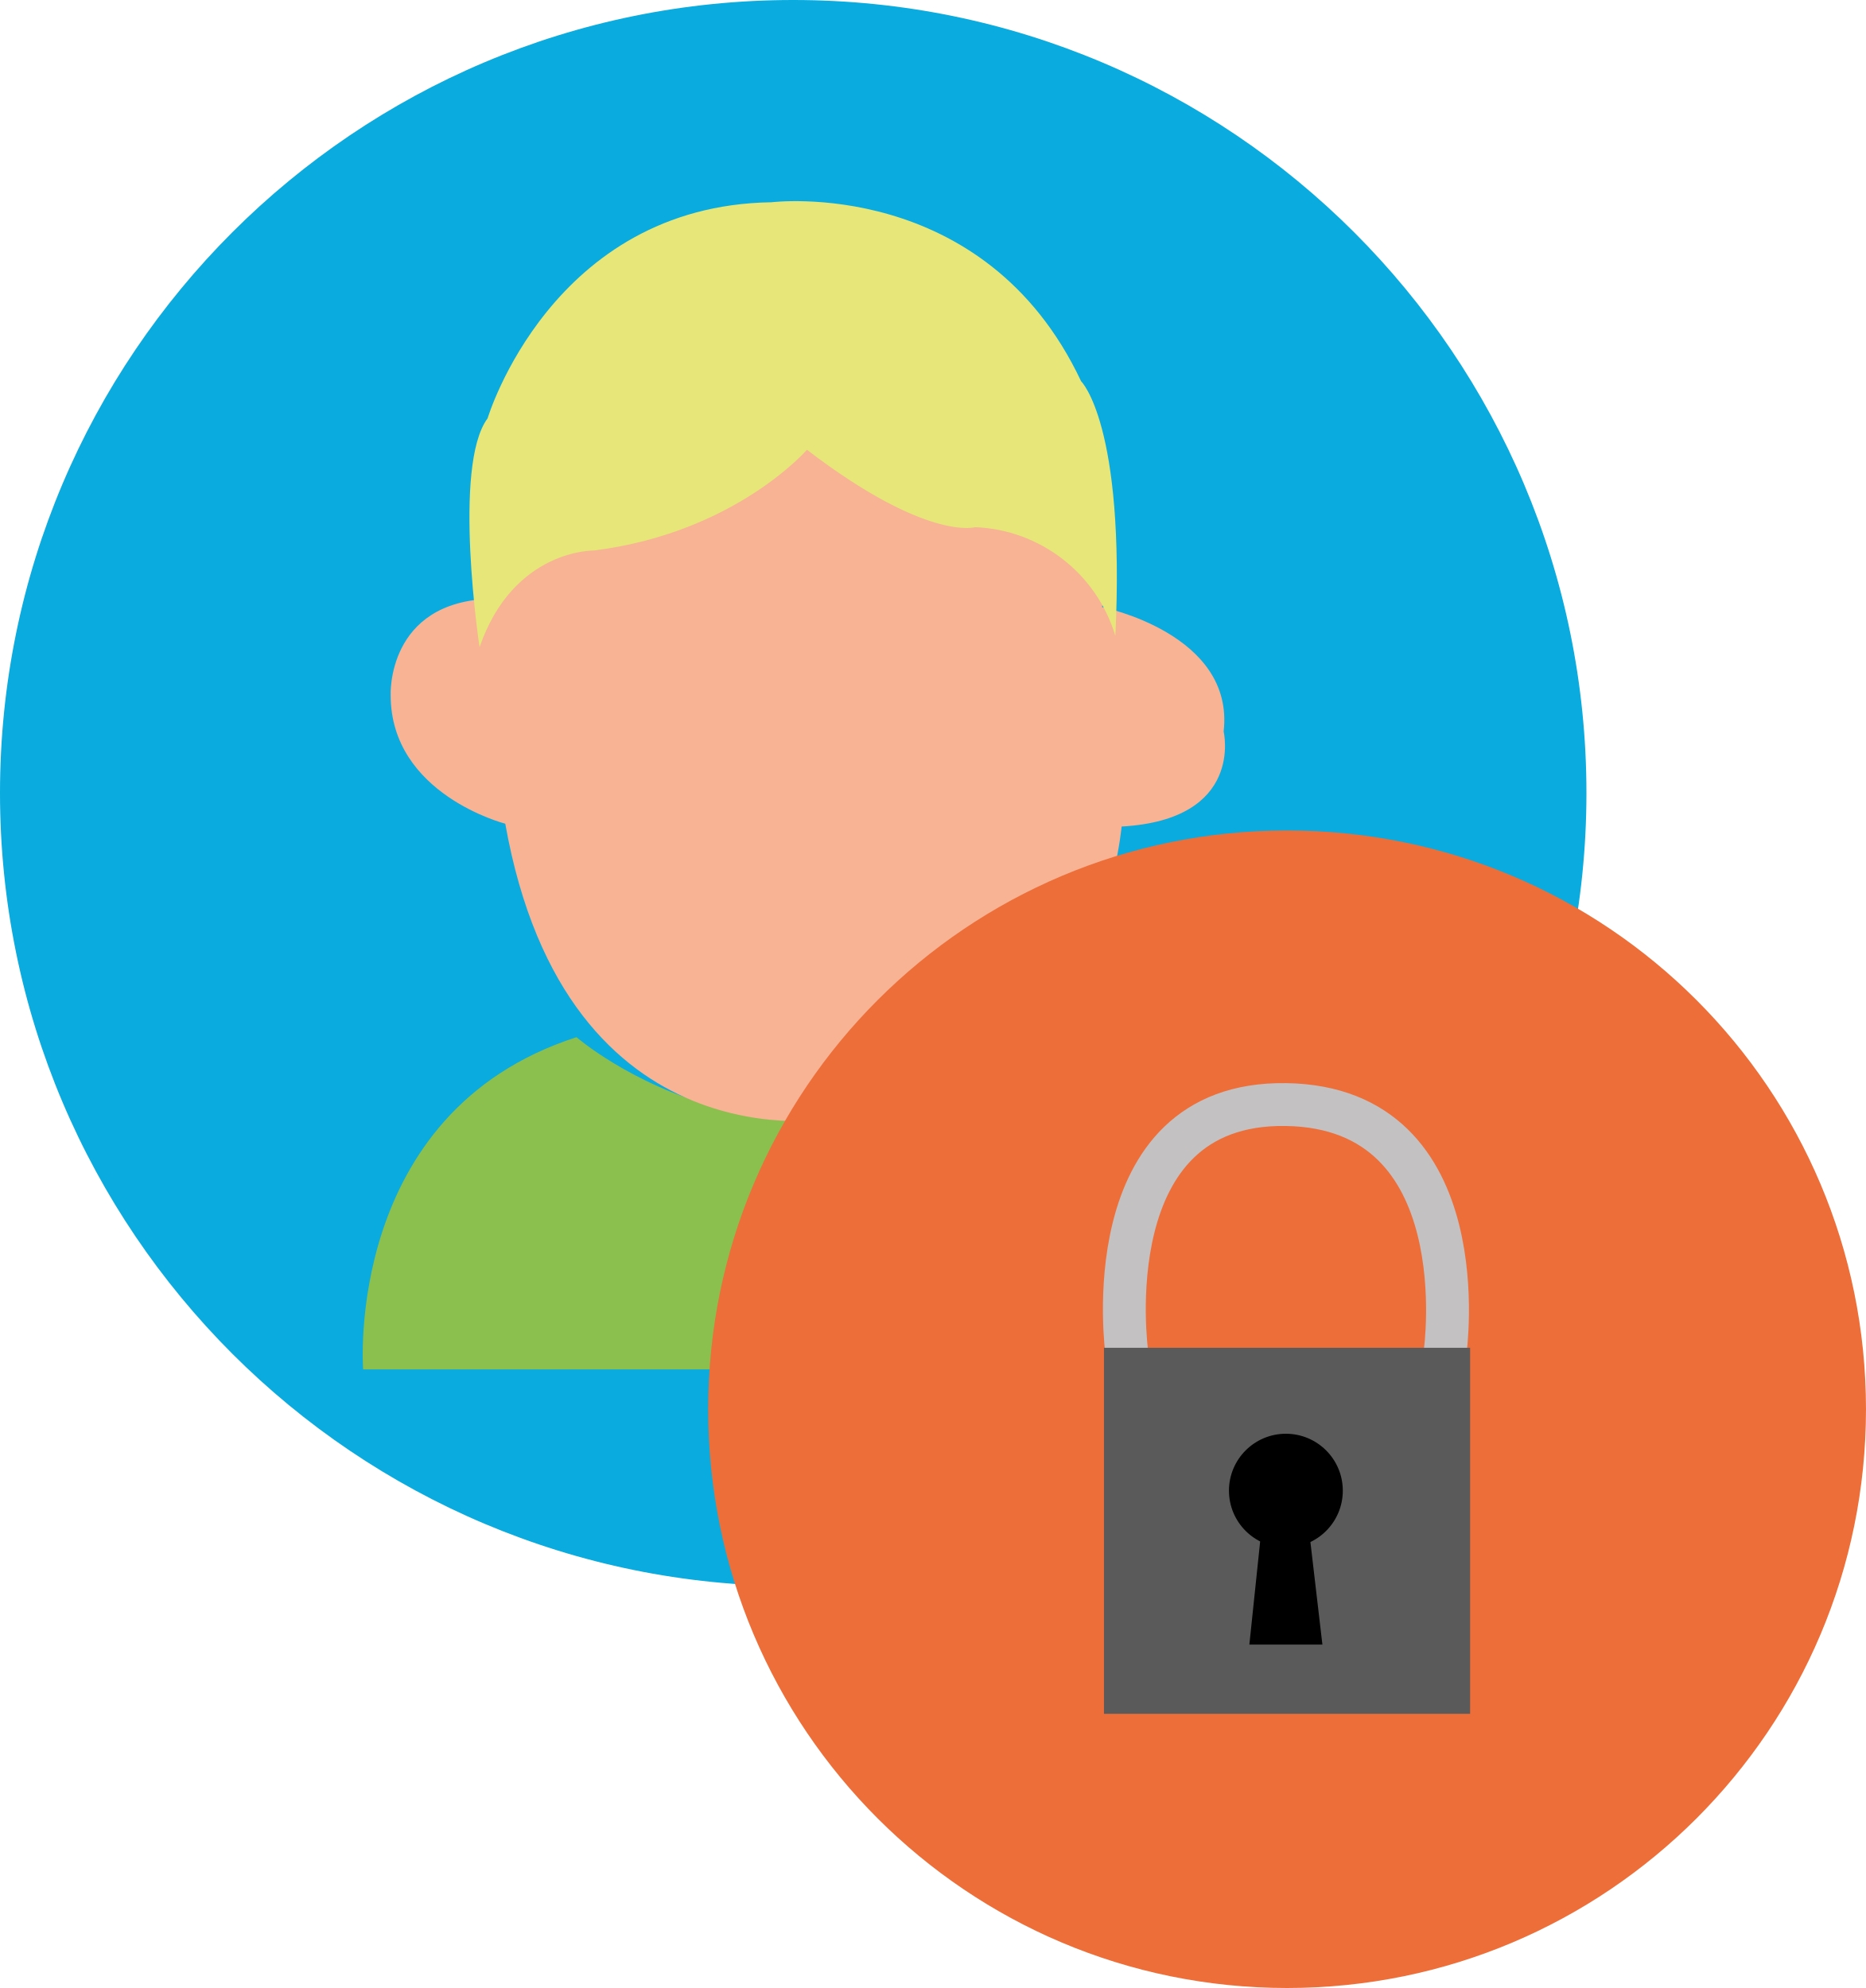
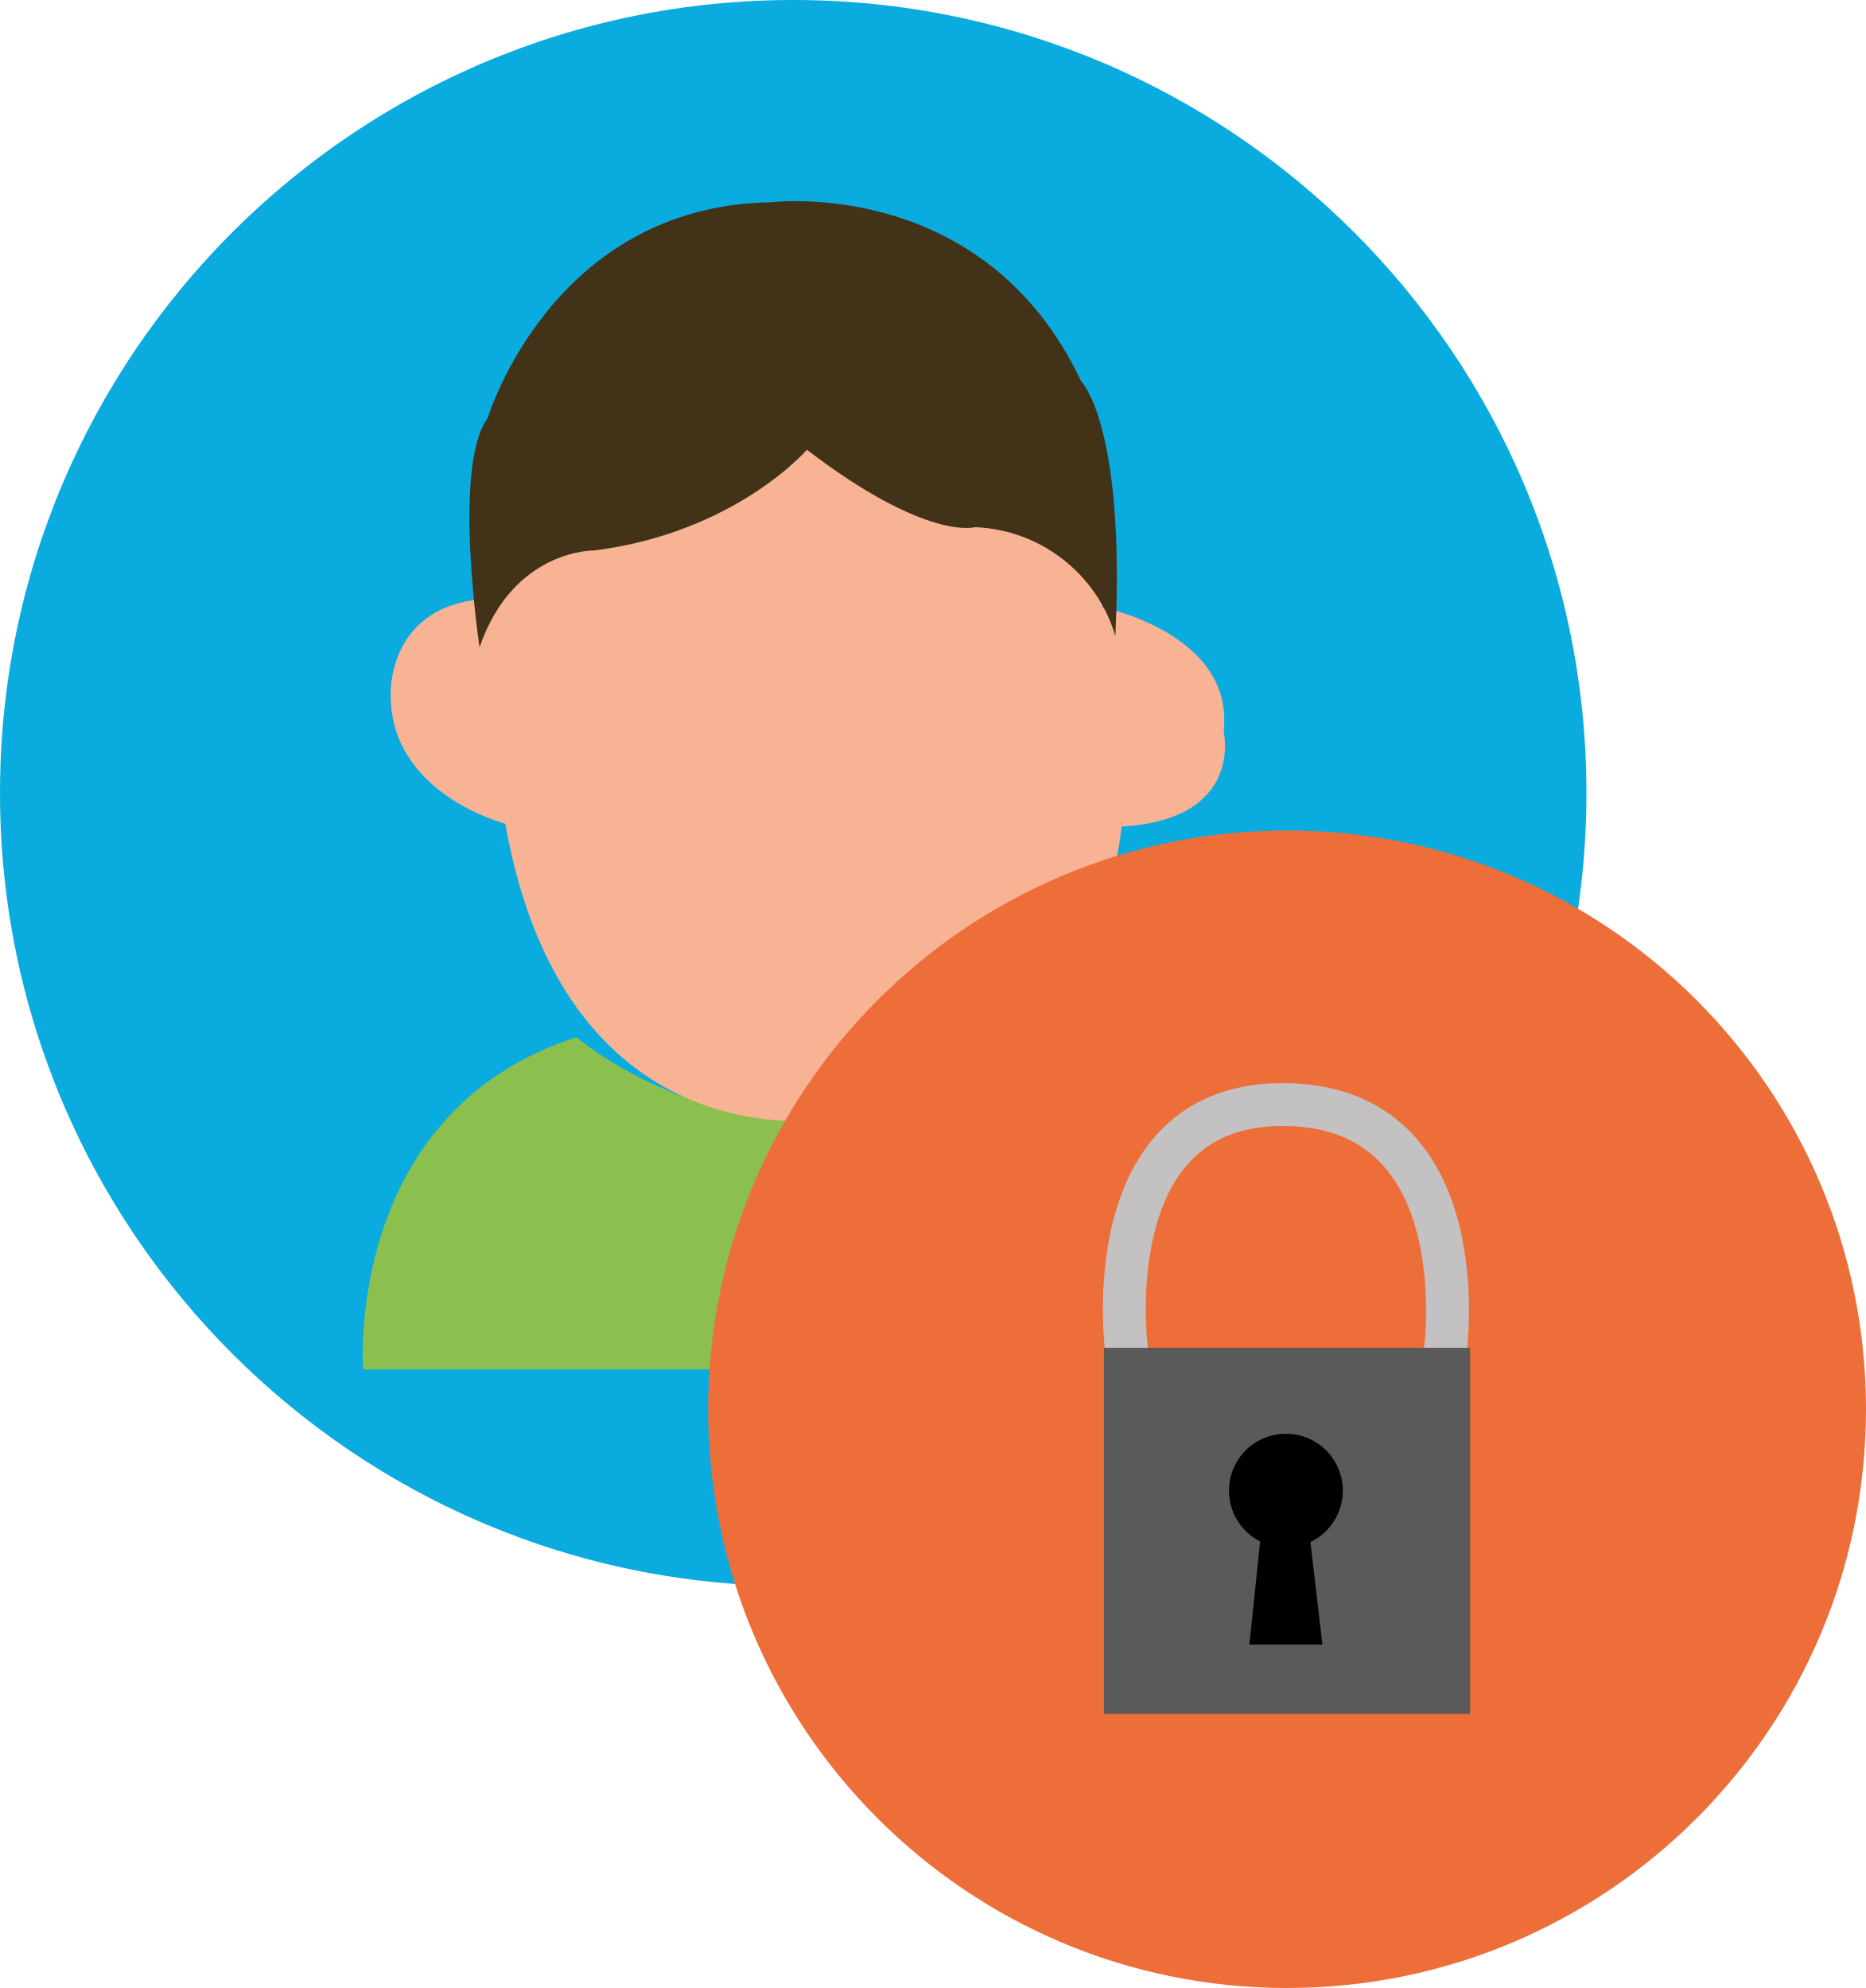
- <svg xmlns="http://www.w3.org/2000/svg" id="Calque_1" data-name="Calque 1" viewBox="0 0 217.67 231.96">
+ <svg xmlns="http://www.w3.org/2000/svg" id="Calque_1" viewBox="0 0 217.67 231.96">
  <defs>
-     <style>.cls-1{fill:#0aabdf;}.cls-2{fill:#8bc04e;}.cls-3{fill:#f7b394;}.cls-4{fill:#e7e678;}.cls-5{fill:#ed6e38;}.cls-6{fill:none;stroke:#c3c1c2;stroke-miterlimit:10;stroke-width:5px;}.cls-7{fill:#5a5a5a;}</style>
+     <style>.cls-1{fill:#ed6e38;}.cls-2{fill:#f7b394;}.cls-3{fill:#5a5a5a;}.cls-4{fill:#413218;}.cls-5{fill:#0aabdf;}.cls-6{fill:none;stroke:#c3c1c2;stroke-miterlimit:10;stroke-width:5px;}.cls-7{fill:#8bc04e;}</style>
  </defs>
-   <circle class="cls-1" cx="92.53" cy="92.53" r="92.53" />
-   <path class="cls-2" d="M241.33,263.68s-2.31-30,24.89-38.76c0,0,25.17,21.92,56.35,0,0,0,28.31,6.32,26.46,38.76Z" transform="translate(-198.97 -103.9)" />
-   <path class="cls-3" d="M296.22,234.42s-31.14,5.87-38.31-34.41c0,0-13.37-3.42-13.37-15,0,0-.49-10.92,11.74-11.25,0,0,3.42-12.55,14.1-14.18a34.43,34.43,0,0,0,21.12-7.66,27.4,27.4,0,0,0,20.7,8.31s17,4.57,15.33,14.51c0,0,15.49,3.1,14.18,14.51,0,0,2.45,10.28-11.9,11.09C329.81,200.34,326.55,236.37,296.22,234.42Z" transform="translate(-198.97 -103.9)" />
-   <path class="cls-4" d="M293.1,156.38s-8.37,9.68-24.83,11.75c0,0-9.41-.18-13.36,11.29,0,0-3.2-21.16.94-26.71,0,0,7.43-24.83,33.11-25.21,0,0,24.83-3.1,36.12,20.88,0,0,5.17,5,4,29.72a17.82,17.82,0,0,0-16.36-12.69S307.11,167.1,293.1,156.38Z" transform="translate(-198.97 -103.9)" />
-   <circle class="cls-5" cx="150.14" cy="164.43" r="67.53" />
-   <path class="cls-6" d="M330.41,261.7s-4.06-29.26,18.57-28.92,18.56,28.92,18.56,28.92" transform="translate(-198.97 -103.9)" />
-   <rect class="cls-7" x="128.78" y="157.26" width="42.71" height="42.71" />
+   <circle class="cls-5" cx="92.53" cy="92.53" r="92.53" />
+   <path class="cls-7" d="M42.36,159.78s-2.31-30,24.89-38.76c0,0,25.17,21.92,56.35,0,0,0,28.31,6.32,26.46,38.76H42.36Z" />
+   <path class="cls-2" d="M97.25,130.52s-31.14,5.87-38.31-34.41c0,0-13.37-3.42-13.37-15,0,0-.49-10.92,11.74-11.25,0,0,3.42-12.55,14.1-14.18,7.7-.12,15.13-2.82,21.12-7.66,5.41,5.58,12.93,8.6,20.7,8.31,0,0,17,4.57,15.33,14.51,0,0,15.49,3.1,14.18,14.51,0,0,2.45,10.28-11.9,11.09,0,0-3.26,36.03-33.59,34.08Z" />
+   <path class="cls-4" d="M94.13,52.48s-8.37,9.68-24.83,11.75c0,0-9.41-.18-13.36,11.29,0,0-3.2-21.16,.94-26.71,0,0,7.43-24.83,33.11-25.21,0,0,24.83-3.1,36.12,20.88,0,0,5.17,5,4,29.72-2.18-7.29-8.76-12.39-16.36-12.69,0,0-5.61,1.69-19.62-9.03Z" />
+   <circle class="cls-1" cx="150.14" cy="164.43" r="67.53" />
+   <path class="cls-6" d="M131.44,157.8s-4.06-29.26,18.57-28.92,18.56,28.92,18.56,28.92" />
+   <rect class="cls-3" x="128.78" y="157.26" width="42.71" height="42.71" />
  <circle cx="150" cy="173.93" r="6.64" />
  <polygon points="147.01 179.75 145.74 191.89 154.26 191.89 152.84 179.75 147.01 179.75" />
</svg>
